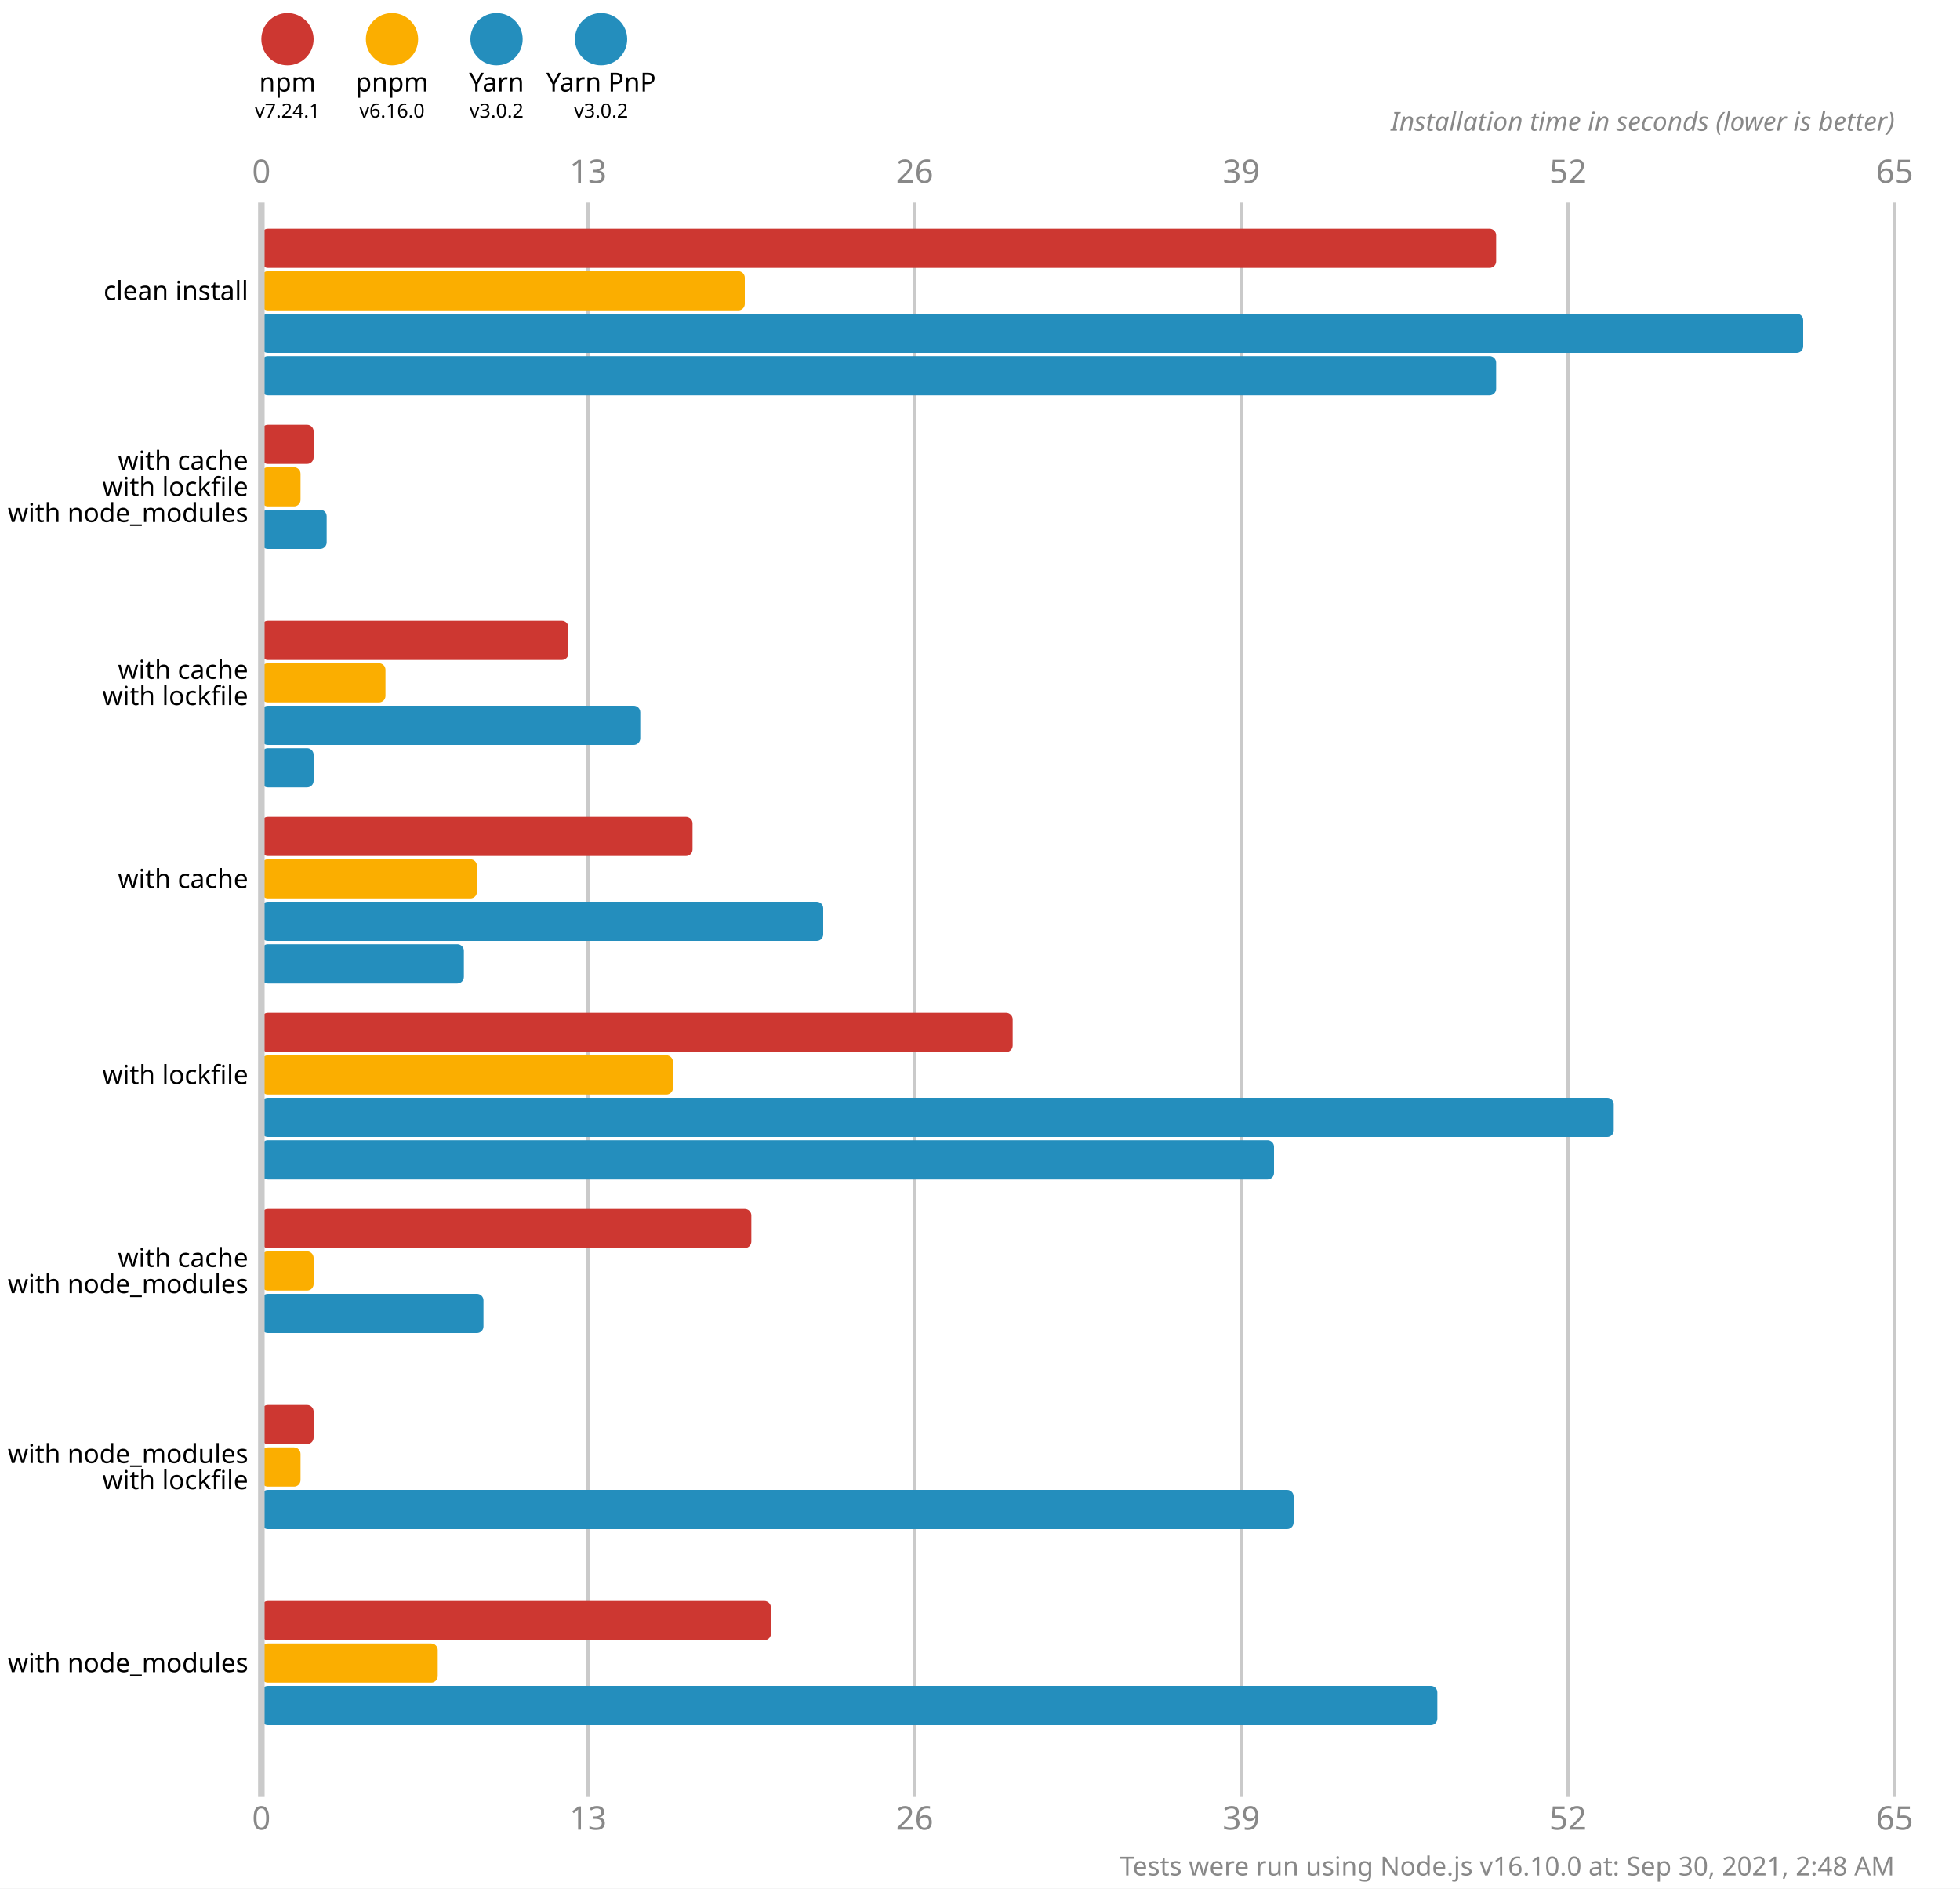
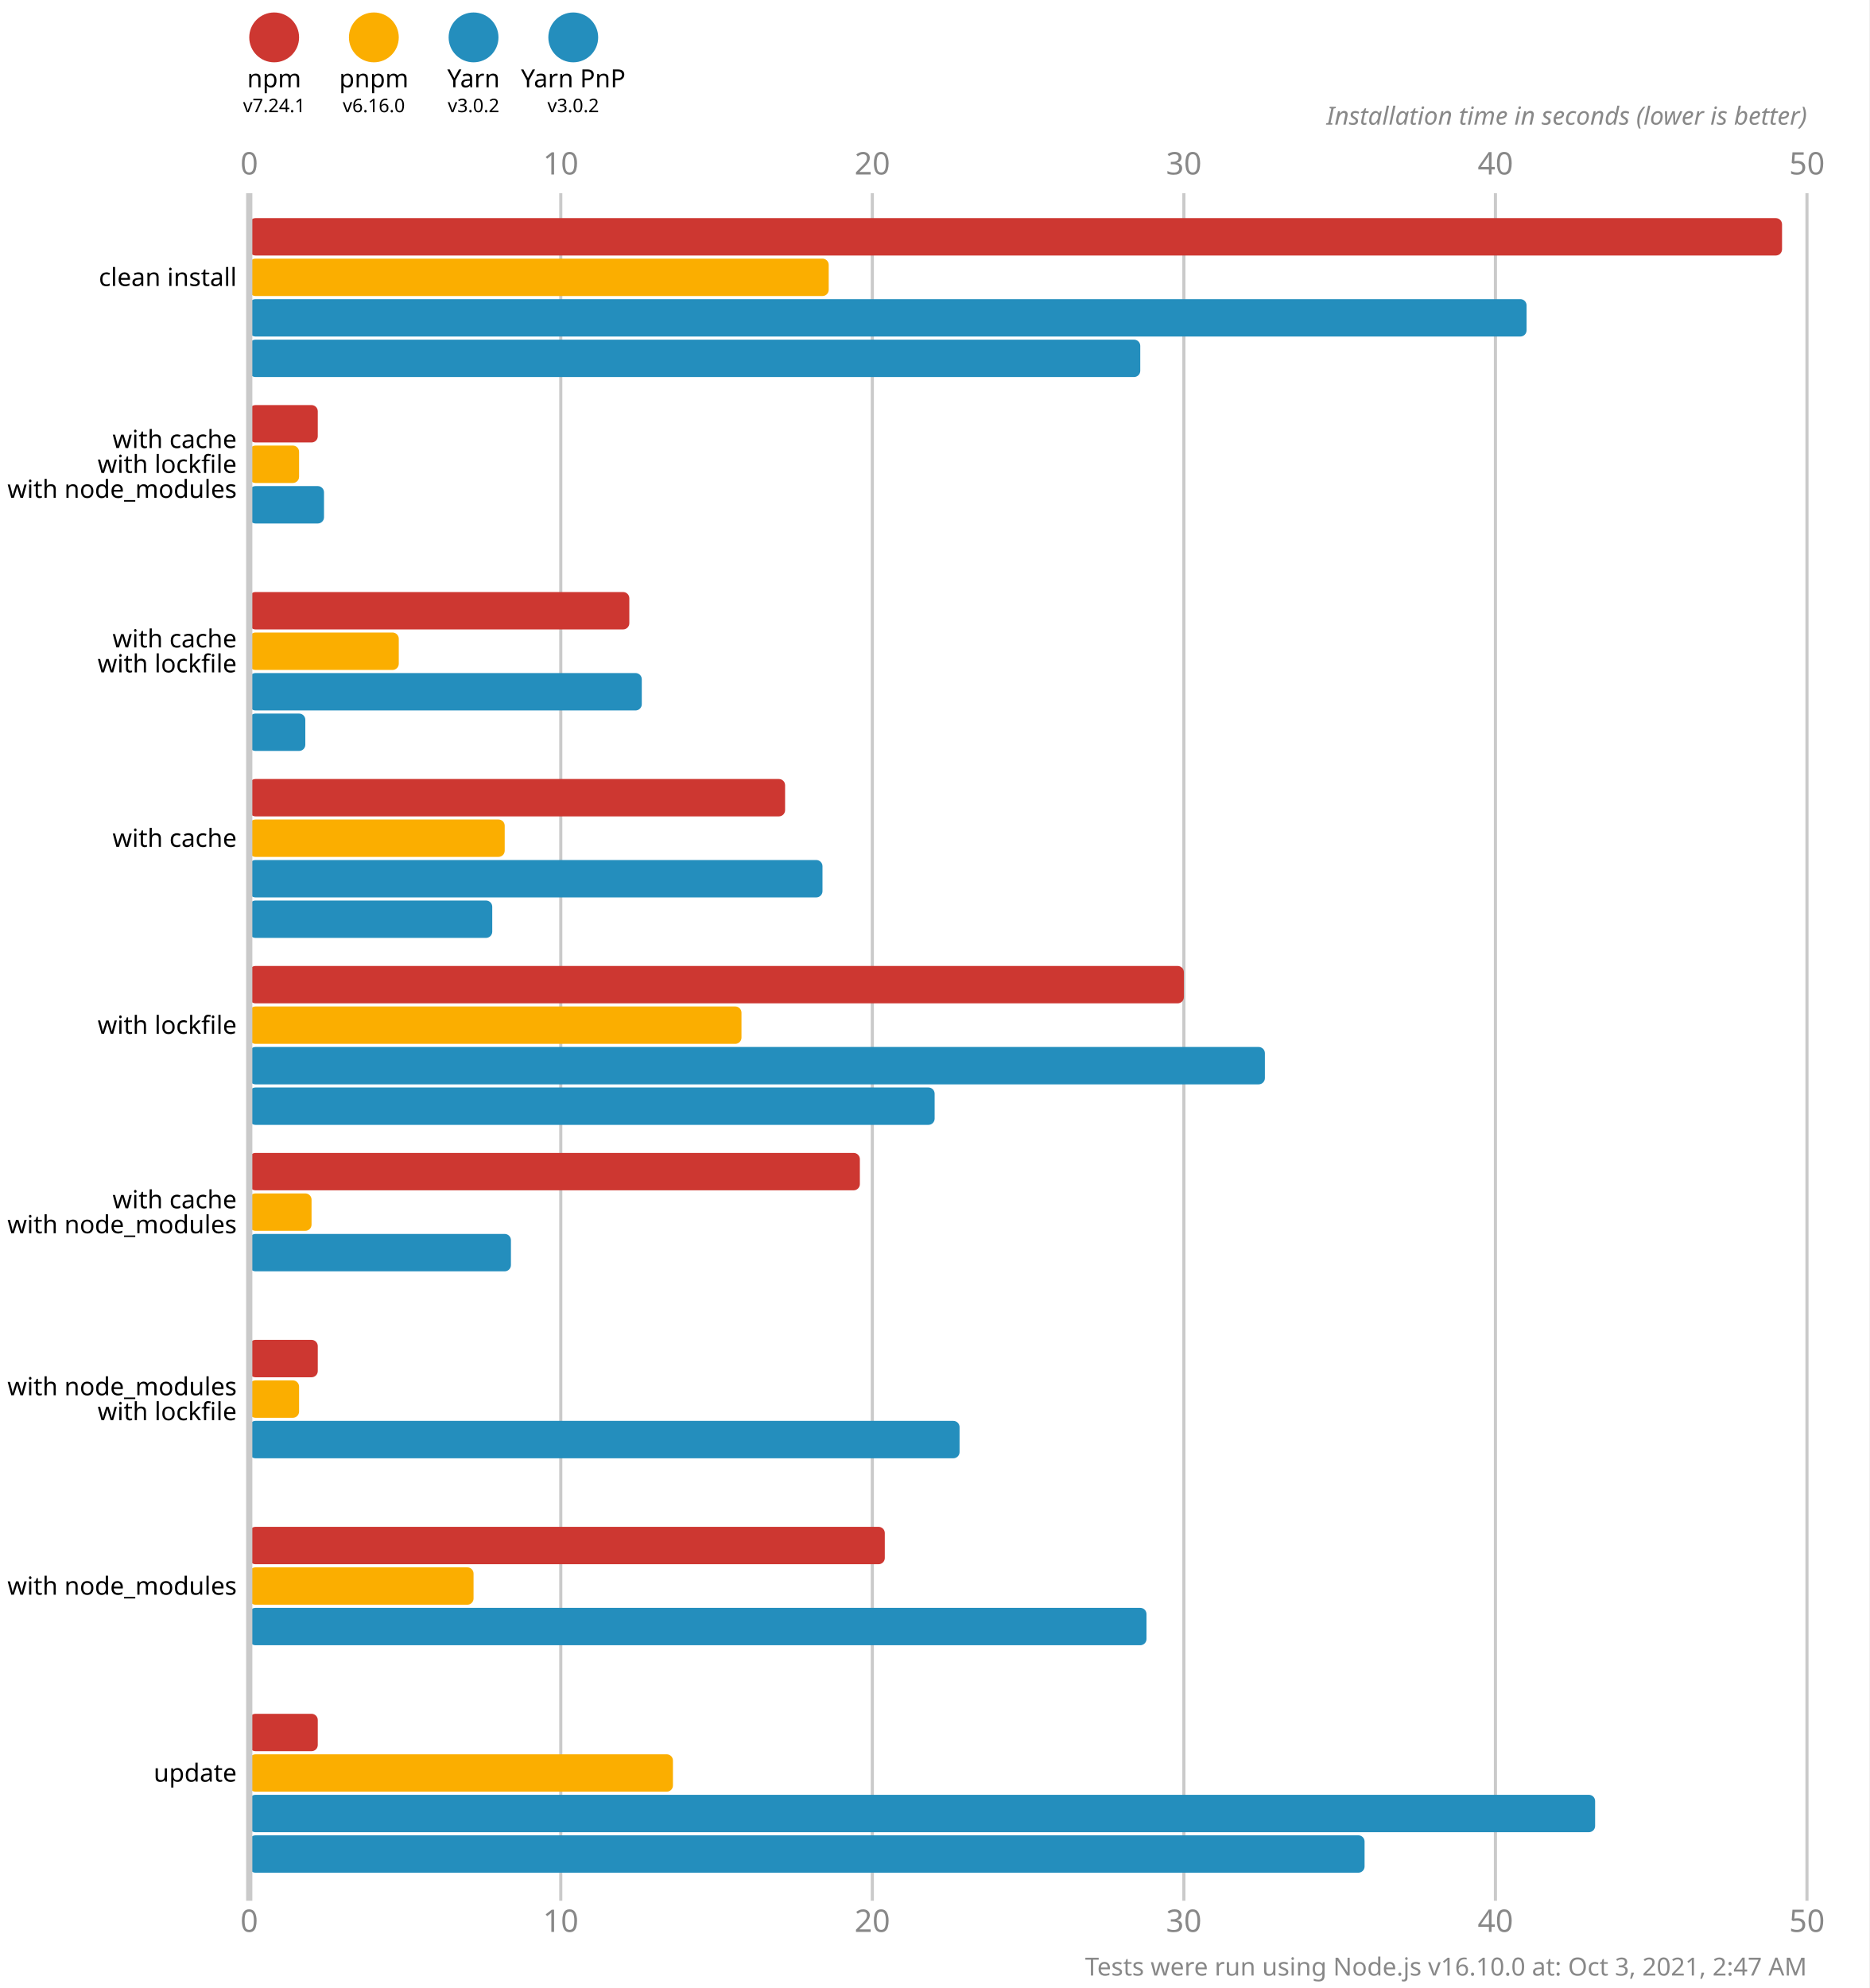
- <svg xmlns="http://www.w3.org/2000/svg" version="1.1" viewBox="0 0 300 289">
+ <svg xmlns="http://www.w3.org/2000/svg" version="1.1" viewBox="0 0 300 319">
  <style>
    .font { font-family: sans-serif; }
    .s3 { font-size: 3px; }
    .s4 { font-size: 4px; }
    .s5 { font-size: 5px; }
    .line { stroke: #cacaca; }
    .width { stroke-width: 0.5; }
    .text { fill: #888; }
  </style>
-   <rect x="0" y="0" width="300" height="289" fill="#fff" />
+   <rect x="0" y="0" width="300" height="319" fill="#fff" />
  <circle cx="44" cy="6" r="4" fill="#cd3731" />
  <text x="44" y="14" class="font s4" text-anchor="middle">npm</text>
  <text x="44" y="18" class="font s3" text-anchor="middle">v7.24.1</text>
  <circle cx="60" cy="6" r="4" fill="#fbae00" />
  <text x="60" y="14" class="font s4" text-anchor="middle">pnpm</text>
  <text x="60" y="18" class="font s3" text-anchor="middle">v6.16.0</text>
  <circle cx="76" cy="6" r="4" fill="#248ebd" />
  <text x="76" y="14" class="font s4" text-anchor="middle">Yarn</text>
  <text x="76" y="18" class="font s3" text-anchor="middle">v3.0.2</text>
  <circle cx="92" cy="6" r="4" fill="#248ebd" />
  <text x="92" y="14" class="font s4" text-anchor="middle">Yarn PnP</text>
  <text x="92" y="18" class="font s3" text-anchor="middle">v3.0.2</text>
  <text x="40" y="28" class="font s5 text" text-anchor="middle">0</text>
-   <text x="40" y="280" class="font s5 text" text-anchor="middle">0</text>
-   <line x1="90" y1="31" x2="90" y2="275" class="line width" />
-   <text x="90" y="28" class="font s5 text" text-anchor="middle">13</text>
-   <text x="90" y="280" class="font s5 text" text-anchor="middle">13</text>
-   <line x1="140" y1="31" x2="140" y2="275" class="line width" />
-   <text x="140" y="28" class="font s5 text" text-anchor="middle">26</text>
-   <text x="140" y="280" class="font s5 text" text-anchor="middle">26</text>
-   <line x1="190" y1="31" x2="190" y2="275" class="line width" />
-   <text x="190" y="28" class="font s5 text" text-anchor="middle">39</text>
-   <text x="190" y="280" class="font s5 text" text-anchor="middle">39</text>
-   <line x1="240" y1="31" x2="240" y2="275" class="line width" />
-   <text x="240" y="28" class="font s5 text" text-anchor="middle">52</text>
-   <text x="240" y="280" class="font s5 text" text-anchor="middle">52</text>
-   <line x1="290" y1="31" x2="290" y2="275" class="line width" />
-   <text x="290" y="28" class="font s5 text" text-anchor="middle">65</text>
-   <text x="290" y="280" class="font s5 text" text-anchor="middle">65</text>
+   <text x="40" y="310" class="font s5 text" text-anchor="middle">0</text>
+   <line x1="90" y1="31" x2="90" y2="305" class="line width" />
+   <text x="90" y="28" class="font s5 text" text-anchor="middle">10</text>
+   <text x="90" y="310" class="font s5 text" text-anchor="middle">10</text>
+   <line x1="140" y1="31" x2="140" y2="305" class="line width" />
+   <text x="140" y="28" class="font s5 text" text-anchor="middle">20</text>
+   <text x="140" y="310" class="font s5 text" text-anchor="middle">20</text>
+   <line x1="190" y1="31" x2="190" y2="305" class="line width" />
+   <text x="190" y="28" class="font s5 text" text-anchor="middle">30</text>
+   <text x="190" y="310" class="font s5 text" text-anchor="middle">30</text>
+   <line x1="240" y1="31" x2="240" y2="305" class="line width" />
+   <text x="240" y="28" class="font s5 text" text-anchor="middle">40</text>
+   <text x="240" y="310" class="font s5 text" text-anchor="middle">40</text>
+   <line x1="290" y1="31" x2="290" y2="305" class="line width" />
+   <text x="290" y="28" class="font s5 text" text-anchor="middle">50</text>
+   <text x="290" y="310" class="font s5 text" text-anchor="middle">50</text>
  <text x="290" y="20" class="font s4 text" font-style="italic" text-anchor="end">Installation time in seconds (lower is better)</text>
-   <rect x="40" y="35" width="189" height="6" fill="#cd3731" rx="1" ry="1" />
-   <rect x="40" y="41.5" width="74" height="6" fill="#fbae00" rx="1" ry="1" />
-   <rect x="40" y="48" width="236" height="6" fill="#248ebd" rx="1" ry="1" />
-   <rect x="40" y="54.5" width="189" height="6" fill="#248ebd" rx="1" ry="1" />
-   <rect x="40" y="65" width="8" height="6" fill="#cd3731" rx="1" ry="1" />
-   <rect x="40" y="71.5" width="6" height="6" fill="#fbae00" rx="1" ry="1" />
-   <rect x="40" y="78" width="10" height="6" fill="#248ebd" rx="1" ry="1" />
+   <rect x="40" y="35" width="246" height="6" fill="#cd3731" rx="1" ry="1" />
+   <rect x="40" y="41.5" width="93" height="6" fill="#fbae00" rx="1" ry="1" />
+   <rect x="40" y="48" width="205" height="6" fill="#248ebd" rx="1" ry="1" />
+   <rect x="40" y="54.5" width="143" height="6" fill="#248ebd" rx="1" ry="1" />
+   <rect x="40" y="65" width="11" height="6" fill="#cd3731" rx="1" ry="1" />
+   <rect x="40" y="71.5" width="8" height="6" fill="#fbae00" rx="1" ry="1" />
+   <rect x="40" y="78" width="12" height="6" fill="#248ebd" rx="1" ry="1" />
  <rect x="40" y="84.5" width="0" height="6" fill="#248ebd" rx="1" ry="1" />
-   <rect x="40" y="95" width="47" height="6" fill="#cd3731" rx="1" ry="1" />
-   <rect x="40" y="101.5" width="19" height="6" fill="#fbae00" rx="1" ry="1" />
-   <rect x="40" y="108" width="58" height="6" fill="#248ebd" rx="1" ry="1" />
-   <rect x="40" y="114.5" width="8" height="6" fill="#248ebd" rx="1" ry="1" />
-   <rect x="40" y="125" width="66" height="6" fill="#cd3731" rx="1" ry="1" />
-   <rect x="40" y="131.5" width="33" height="6" fill="#fbae00" rx="1" ry="1" />
-   <rect x="40" y="138" width="86" height="6" fill="#248ebd" rx="1" ry="1" />
-   <rect x="40" y="144.5" width="31" height="6" fill="#248ebd" rx="1" ry="1" />
-   <rect x="40" y="155" width="115" height="6" fill="#cd3731" rx="1" ry="1" />
-   <rect x="40" y="161.5" width="63" height="6" fill="#fbae00" rx="1" ry="1" />
-   <rect x="40" y="168" width="207" height="6" fill="#248ebd" rx="1" ry="1" />
-   <rect x="40" y="174.5" width="155" height="6" fill="#248ebd" rx="1" ry="1" />
-   <rect x="40" y="185" width="75" height="6" fill="#cd3731" rx="1" ry="1" />
-   <rect x="40" y="191.5" width="8" height="6" fill="#fbae00" rx="1" ry="1" />
-   <rect x="40" y="198" width="34" height="6" fill="#248ebd" rx="1" ry="1" />
+   <rect x="40" y="95" width="61" height="6" fill="#cd3731" rx="1" ry="1" />
+   <rect x="40" y="101.5" width="24" height="6" fill="#fbae00" rx="1" ry="1" />
+   <rect x="40" y="108" width="63" height="6" fill="#248ebd" rx="1" ry="1" />
+   <rect x="40" y="114.5" width="9" height="6" fill="#248ebd" rx="1" ry="1" />
+   <rect x="40" y="125" width="86" height="6" fill="#cd3731" rx="1" ry="1" />
+   <rect x="40" y="131.5" width="41" height="6" fill="#fbae00" rx="1" ry="1" />
+   <rect x="40" y="138" width="92" height="6" fill="#248ebd" rx="1" ry="1" />
+   <rect x="40" y="144.5" width="39" height="6" fill="#248ebd" rx="1" ry="1" />
+   <rect x="40" y="155" width="150" height="6" fill="#cd3731" rx="1" ry="1" />
+   <rect x="40" y="161.5" width="79" height="6" fill="#fbae00" rx="1" ry="1" />
+   <rect x="40" y="168" width="163" height="6" fill="#248ebd" rx="1" ry="1" />
+   <rect x="40" y="174.5" width="110" height="6" fill="#248ebd" rx="1" ry="1" />
+   <rect x="40" y="185" width="98" height="6" fill="#cd3731" rx="1" ry="1" />
+   <rect x="40" y="191.5" width="10" height="6" fill="#fbae00" rx="1" ry="1" />
+   <rect x="40" y="198" width="42" height="6" fill="#248ebd" rx="1" ry="1" />
  <rect x="40" y="204.5" width="0" height="6" fill="#248ebd" rx="1" ry="1" />
-   <rect x="40" y="215" width="8" height="6" fill="#cd3731" rx="1" ry="1" />
-   <rect x="40" y="221.5" width="6" height="6" fill="#fbae00" rx="1" ry="1" />
-   <rect x="40" y="228" width="158" height="6" fill="#248ebd" rx="1" ry="1" />
+   <rect x="40" y="215" width="11" height="6" fill="#cd3731" rx="1" ry="1" />
+   <rect x="40" y="221.5" width="8" height="6" fill="#fbae00" rx="1" ry="1" />
+   <rect x="40" y="228" width="114" height="6" fill="#248ebd" rx="1" ry="1" />
  <rect x="40" y="234.5" width="0" height="6" fill="#248ebd" rx="1" ry="1" />
-   <rect x="40" y="245" width="78" height="6" fill="#cd3731" rx="1" ry="1" />
-   <rect x="40" y="251.5" width="27" height="6" fill="#fbae00" rx="1" ry="1" />
-   <rect x="40" y="258" width="180" height="6" fill="#248ebd" rx="1" ry="1" />
+   <rect x="40" y="245" width="102" height="6" fill="#cd3731" rx="1" ry="1" />
+   <rect x="40" y="251.5" width="36" height="6" fill="#fbae00" rx="1" ry="1" />
+   <rect x="40" y="258" width="144" height="6" fill="#248ebd" rx="1" ry="1" />
  <rect x="40" y="264.5" width="0" height="6" fill="#248ebd" rx="1" ry="1" />
-   <line x1="40" y1="31" x2="40" y2="275" class="line" />
+   <rect x="40" y="275" width="11" height="6" fill="#cd3731" rx="1" ry="1" />
+   <rect x="40" y="281.5" width="68" height="6" fill="#fbae00" rx="1" ry="1" />
+   <rect x="40" y="288" width="216" height="6" fill="#248ebd" rx="1" ry="1" />
+   <rect x="40" y="294.5" width="179" height="6" fill="#248ebd" rx="1" ry="1" />
+   <line x1="40" y1="31" x2="40" y2="305" class="line" />
  <text x="38" y="44.5" class="font s4" dominant-baseline="middle" text-anchor="end">clean install</text>
  <text x="38" y="70.5" class="font s4" dominant-baseline="middle" text-anchor="end">with cache</text>
  <text x="38" y="74.5" class="font s4" dominant-baseline="middle" text-anchor="end">with lockfile</text>
  <text x="38" y="78.5" class="font s4" dominant-baseline="middle" text-anchor="end">with node_modules</text>
  <text x="38" y="102.5" class="font s4" dominant-baseline="middle" text-anchor="end">with cache</text>
  <text x="38" y="106.5" class="font s4" dominant-baseline="middle" text-anchor="end">with lockfile</text>
  <text x="38" y="134.5" class="font s4" dominant-baseline="middle" text-anchor="end">with cache</text>
  <text x="38" y="164.5" class="font s4" dominant-baseline="middle" text-anchor="end">with lockfile</text>
  <text x="38" y="192.5" class="font s4" dominant-baseline="middle" text-anchor="end">with cache</text>
  <text x="38" y="196.5" class="font s4" dominant-baseline="middle" text-anchor="end">with node_modules</text>
  <text x="38" y="222.5" class="font s4" dominant-baseline="middle" text-anchor="end">with node_modules</text>
  <text x="38" y="226.5" class="font s4" dominant-baseline="middle" text-anchor="end">with lockfile</text>
  <text x="38" y="254.5" class="font s4" dominant-baseline="middle" text-anchor="end">with node_modules</text>
-   <text x="290" y="287" class="font s4 text" text-anchor="end">Tests were run using Node.js v16.10.0 at: Sep 30, 2021, 2:48 AM</text>
+   <text x="38" y="284.5" class="font s4" dominant-baseline="middle" text-anchor="end">update</text>
+   <text x="290" y="317" class="font s4 text" text-anchor="end">Tests were run using Node.js v16.10.0 at: Oct 3, 2021, 2:47 AM</text>
</svg>
